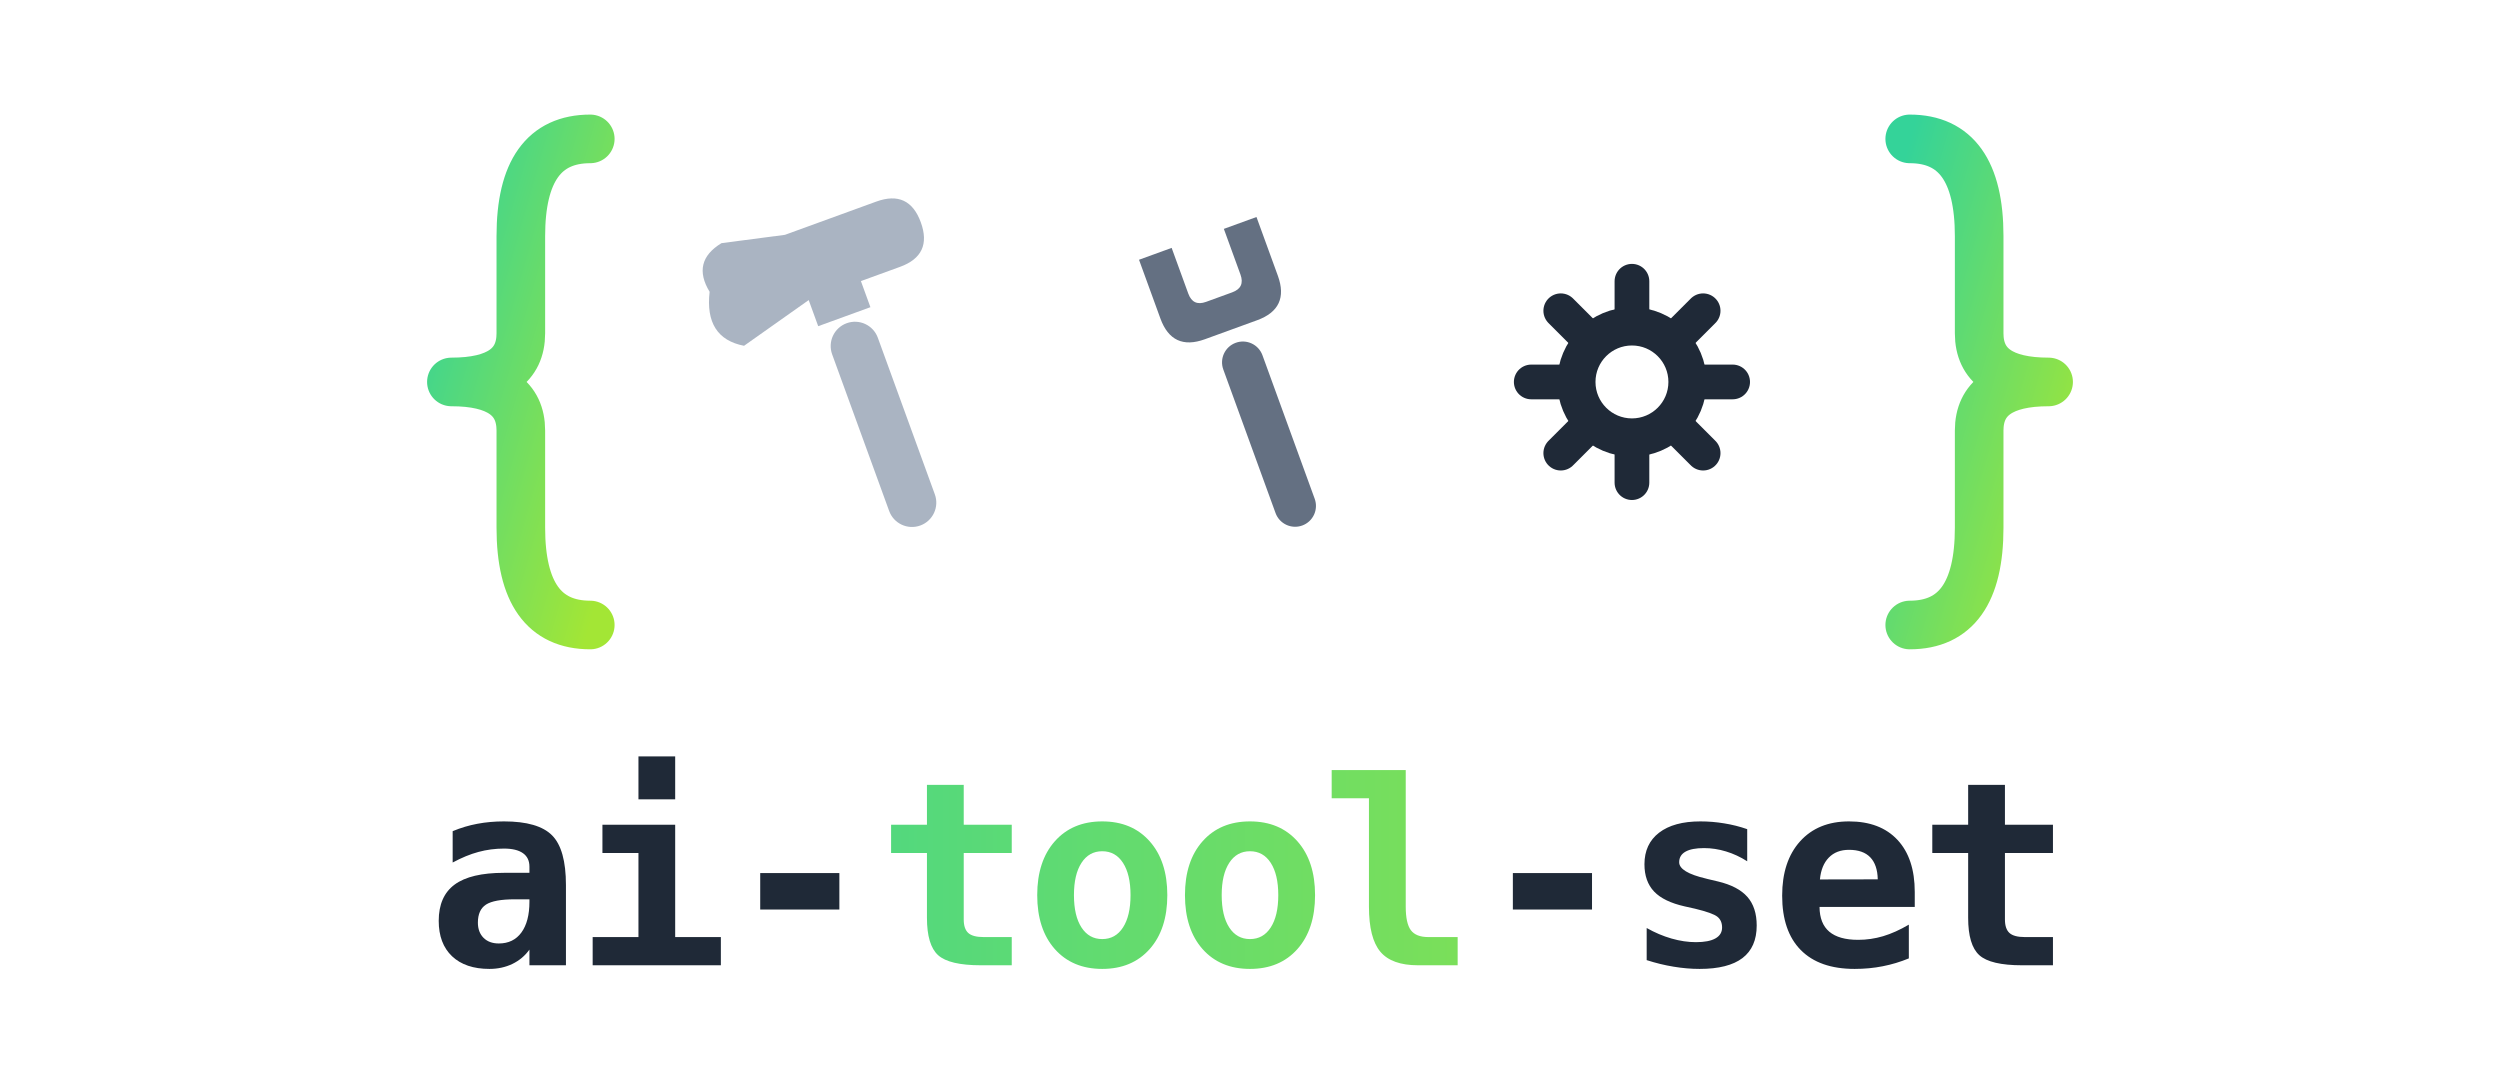
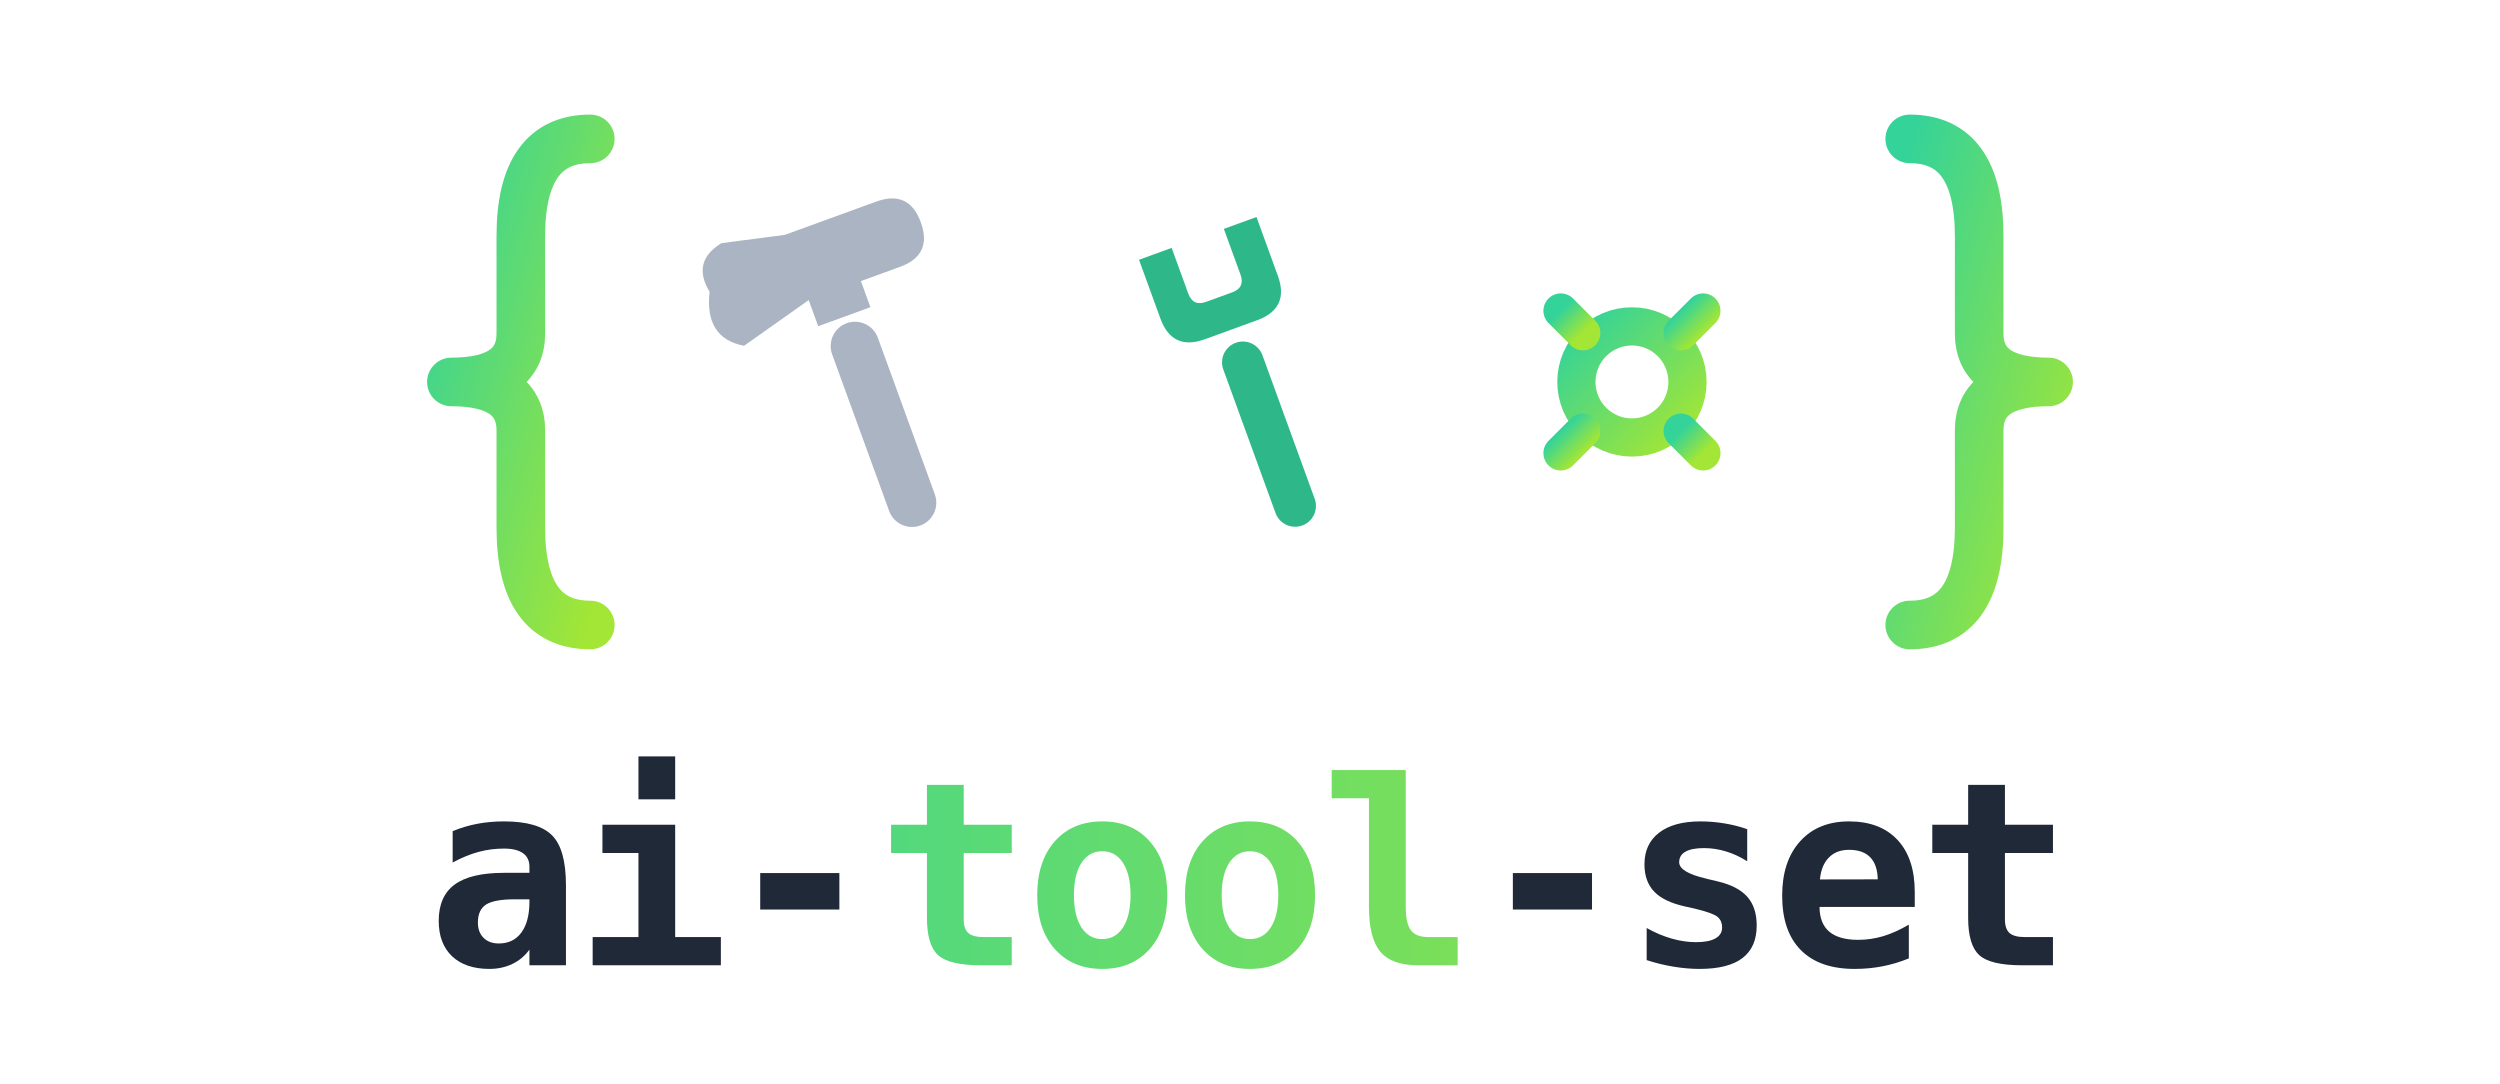
<svg xmlns="http://www.w3.org/2000/svg" width="720" height="312" viewBox="0 0 720 312">
  <defs>
    <linearGradient id="acc" x1="0" y1="0" x2="1" y2="1">
      <stop offset="0" stop-color="#34d399" />
      <stop offset="1" stop-color="#a3e635" />
    </linearGradient>
    <linearGradient id="accText" x1="0" y1="0" x2="1" y2="0">
      <stop offset="0" stop-color="#34d399" />
      <stop offset="1" stop-color="#a3e635" />
    </linearGradient>
  </defs>
  <path d="M170 40 Q150 40 150 68 L150 96 Q150 110 130 110 Q150 110 150 124 L150 152 Q150 180 170 180" fill="none" stroke="url(#acc)" stroke-width="14" stroke-linecap="round" stroke-linejoin="round" />
  <path d="M550 40 Q570 40 570 68 L570 96 Q570 110 590 110 Q570 110 570 124 L570 152 Q570 180 550 180" fill="none" stroke="url(#acc)" stroke-width="14" stroke-linecap="round" stroke-linejoin="round" />
  <g transform="translate(250,110) rotate(-20)" fill="#aab4c2">
    <rect x="-7" y="-18" width="14" height="62" rx="7" />
    <path d="M-34 -40 Q-40 -28 -30 -22 L-8 -28 L-8 -20 L8 -20 L8 -28 L20 -28 Q30 -28 30 -38 Q30 -48 20 -48 L-8 -48 L-26 -52 Q-36 -50 -34 -40 Z" />
  </g>
-   <g transform="translate(360,110) rotate(-20)" fill="#647082">
+   <g transform="translate(360,110) rotate(-20)" fill="#2eb88a">
    <rect x="-6" y="-12" width="12" height="56" rx="6" />
    <path d="M-18 -44 L-18 -26 Q-18 -16 -8 -16 L8 -16 Q18 -16 18 -26 L18 -44 L8 -44 L8 -30 Q8 -26 4 -26 L-4 -26 Q-8 -26 -8 -30 L-8 -44 Z" />
  </g>
-   <g transform="translate(470,110)" stroke="#1f2937" fill="none" stroke-linecap="round">
+   <g transform="translate(470,110)" stroke="url(#acc)" fill="none" stroke-linecap="round">
    <circle r="16" stroke-width="11" />
    <g stroke-width="10">
      <line x1="0" y1="-20" x2="0" y2="-29" />
      <line x1="14.1" y1="-14.1" x2="20.5" y2="-20.5" />
      <line x1="20" y1="0" x2="29" y2="0" />
      <line x1="14.1" y1="14.1" x2="20.5" y2="20.5" />
      <line x1="0" y1="20" x2="0" y2="29" />
      <line x1="-14.1" y1="14.1" x2="-20.5" y2="20.5" />
      <line x1="-20" y1="0" x2="-29" y2="0" />
      <line x1="-14.1" y1="-14.1" x2="-20.5" y2="-20.5" />
    </g>
  </g>
  <text x="360" y="278" text-anchor="middle" font-family="'JetBrains Mono', monospace" font-weight="700" font-size="74" letter-spacing="-2" fill="#1f2937">ai-<tspan fill="url(#accText)">tool</tspan>-set</text>
</svg>
